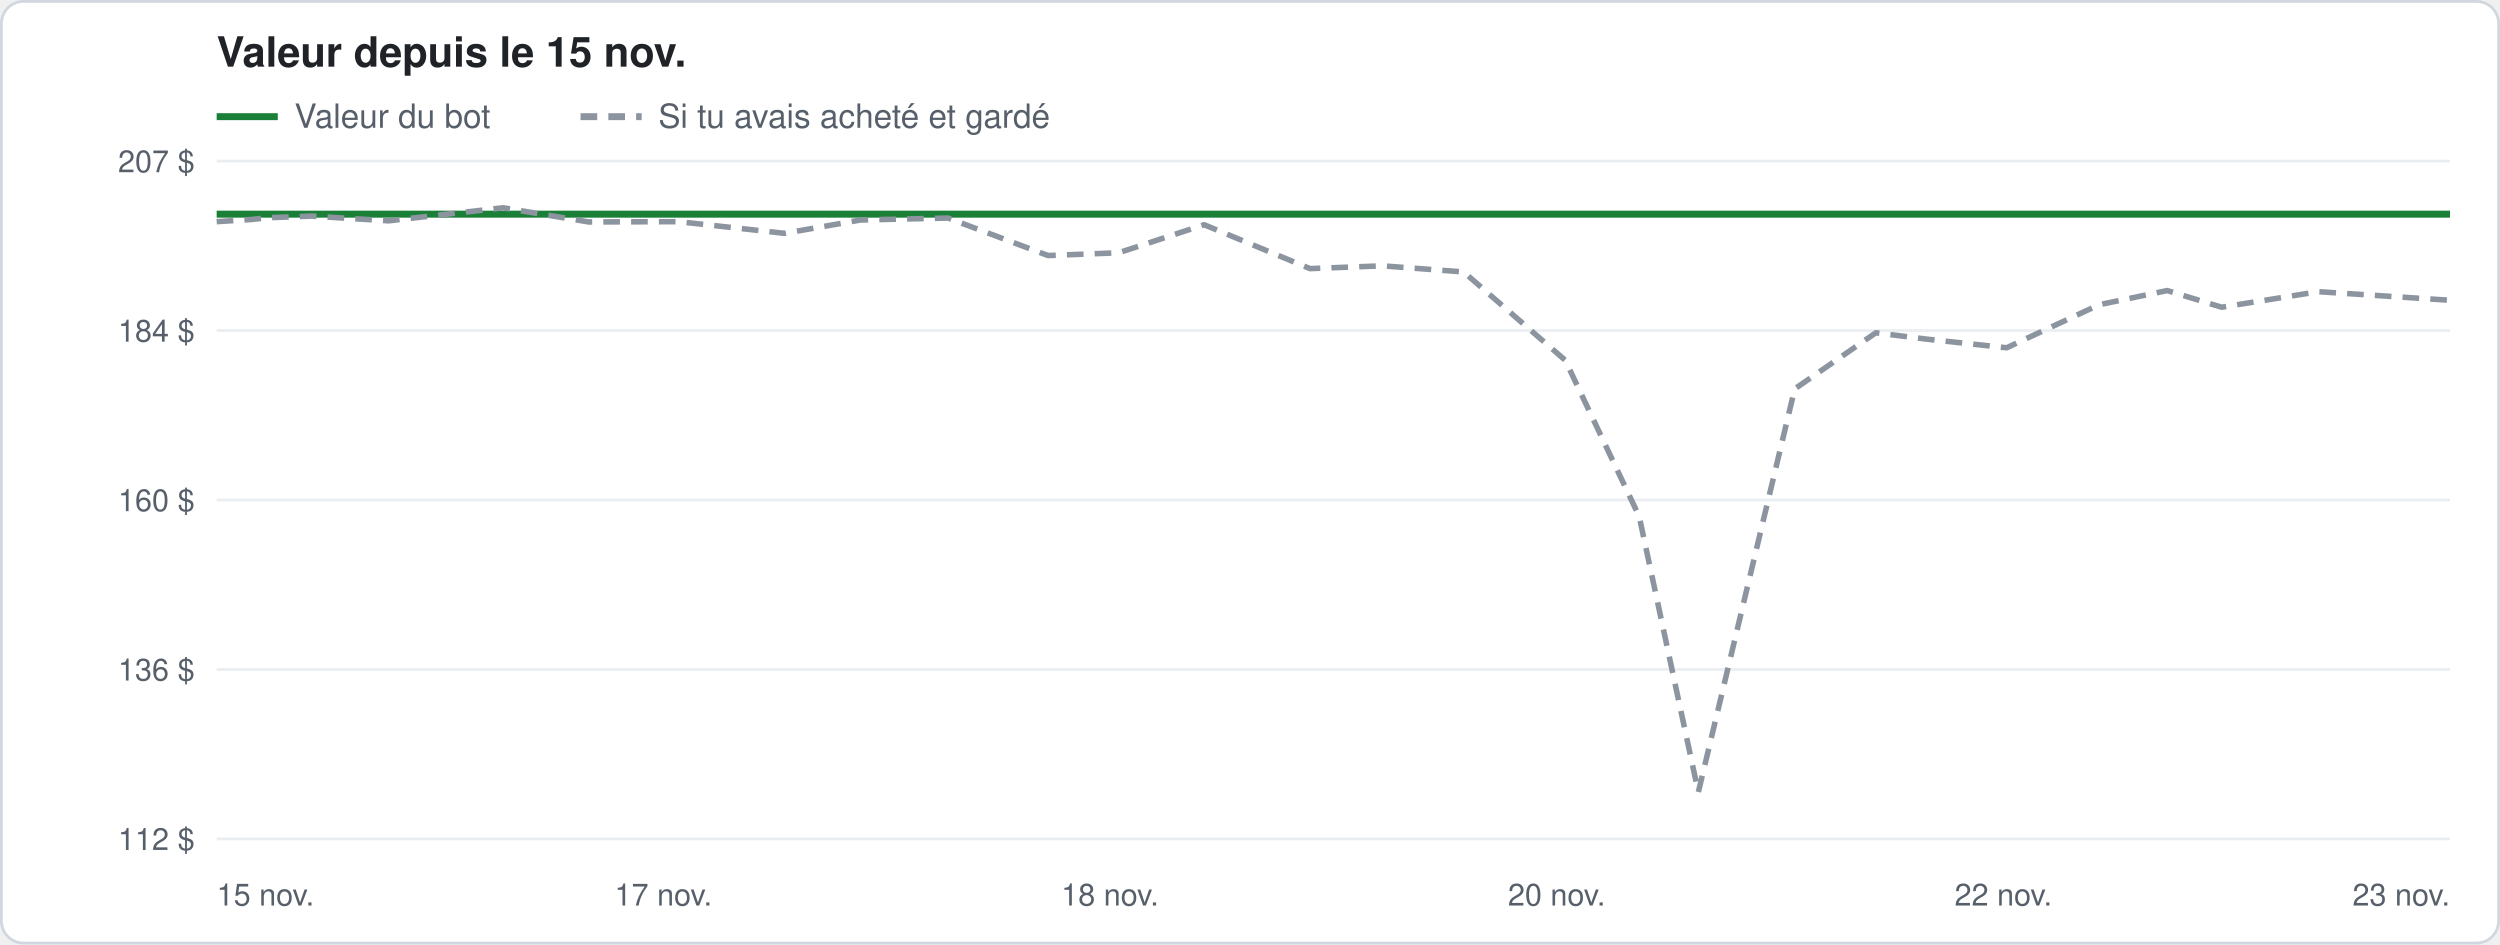
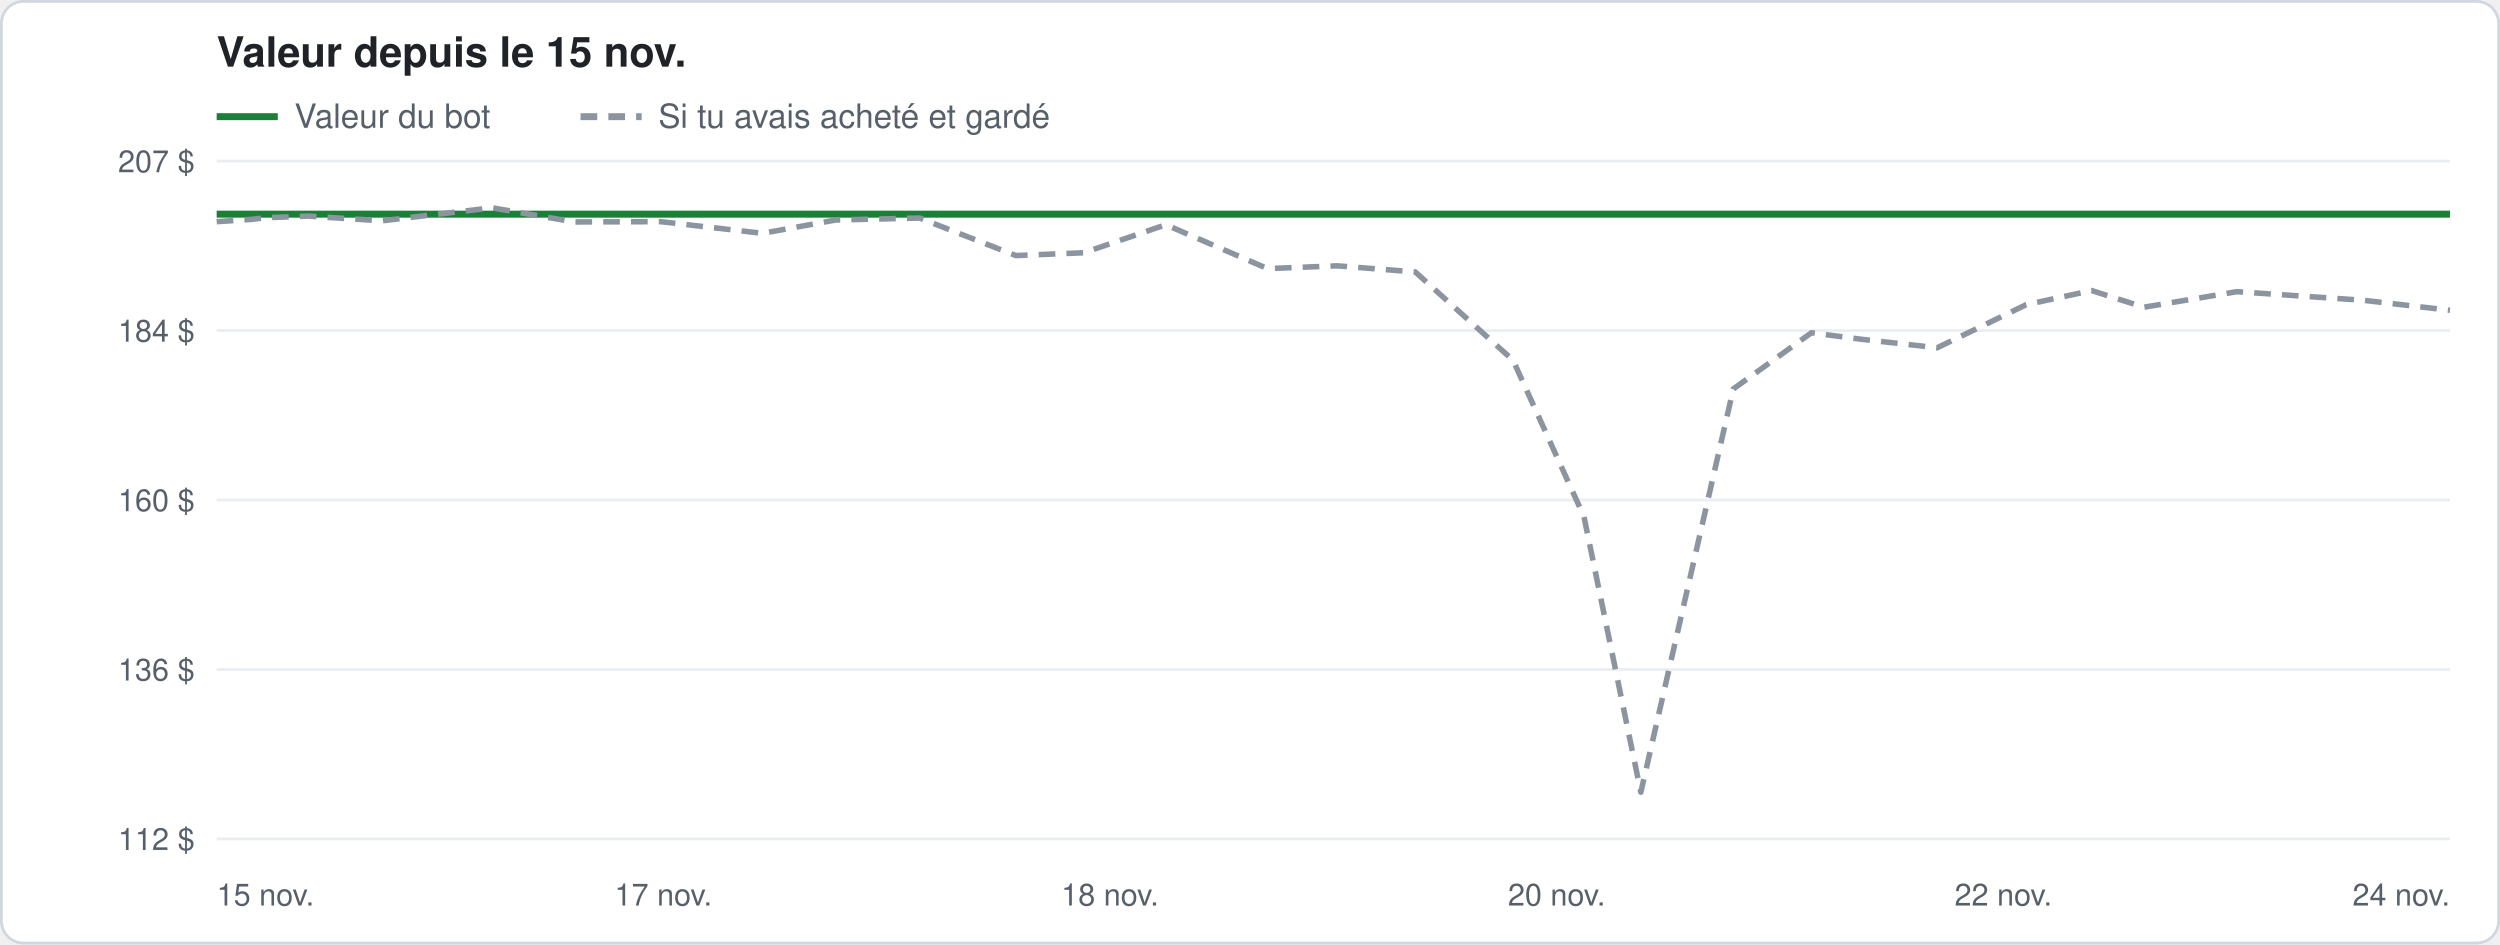
<svg xmlns="http://www.w3.org/2000/svg" width="900" height="340" viewBox="0 0 900 340" font-family="-apple-system, Segoe UI, Helvetica, Arial, sans-serif">
  <rect x="0.5" y="0.5" width="899" height="339" rx="8" fill="#ffffff" stroke="#d0d7de" />
  <text x="78" y="24" font-size="15" font-weight="600" fill="#1f2328">Valeur depuis le 15 nov.</text>
  <line x1="78" y1="42" x2="100" y2="42" stroke="#1a7f37" stroke-width="2.5" />
  <text x="106" y="46" font-size="12" fill="#57606a">Valeur du bot</text>
  <line x1="209" y1="42" x2="231" y2="42" stroke="#8c959f" stroke-width="2.5" stroke-dasharray="6 4" />
  <text x="237" y="46" font-size="12" fill="#57606a">Si tu avais acheté et gardé</text>
  <line x1="78" y1="302.0" x2="882" y2="302.0" stroke="#eaeef2" />
  <text x="70" y="306.0" font-size="11" fill="#57606a" text-anchor="end">112 $</text>
  <line x1="78" y1="241.0" x2="882" y2="241.0" stroke="#eaeef2" />
  <text x="70" y="245.0" font-size="11" fill="#57606a" text-anchor="end">136 $</text>
  <line x1="78" y1="180.0" x2="882" y2="180.0" stroke="#eaeef2" />
  <text x="70" y="184.0" font-size="11" fill="#57606a" text-anchor="end">160 $</text>
  <line x1="78" y1="119.0" x2="882" y2="119.0" stroke="#eaeef2" />
  <text x="70" y="123.0" font-size="11" fill="#57606a" text-anchor="end">184 $</text>
  <line x1="78" y1="58.0" x2="882" y2="58.0" stroke="#eaeef2" />
  <text x="70" y="62.0" font-size="11" fill="#57606a" text-anchor="end">207 $</text>
  <text x="78.0" y="326" font-size="11" fill="#57606a" text-anchor="start">15 nov.</text>
  <text x="238.8" y="326" font-size="11" fill="#57606a" text-anchor="middle">17 nov.</text>
  <text x="399.6" y="326" font-size="11" fill="#57606a" text-anchor="middle">18 nov.</text>
  <text x="560.4" y="326" font-size="11" fill="#57606a" text-anchor="middle">20 nov.</text>
  <text x="721.2" y="326" font-size="11" fill="#57606a" text-anchor="middle">22 nov.</text>
-   <text x="882.0" y="326" font-size="11" fill="#57606a" text-anchor="end">23 nov.</text>
-   <polyline points="78.0,77.1 90.8,77.1 96.1,77.1 112.2,77.1 139.9,77.1 181.1,77.1 211.9,77.1 244.4,77.1 282.4,77.1 309.8,77.1 341.3,77.1 377.3,77.1 402.7,77.1 433.5,77.1 471.6,77.1 497.7,77.1 526.9,77.1 563.5,77.1 590.1,77.1 611.4,77.1 646.1,77.1 675.3,77.1 693.7,77.1 722.4,77.1 755.7,77.1 780.2,77.1 799.8,77.1 834.6,77.1 882.0,77.1" fill="none" stroke="#1a7f37" stroke-width="2.5" stroke-linejoin="round" />
-   <polyline points="78.0,79.8 90.8,79.0 96.1,78.4 112.2,77.8 139.9,79.5 181.1,74.8 211.9,79.9 244.4,79.8 282.4,84.0 309.8,79.2 341.3,78.5 377.3,92.0 402.7,91.0 433.5,80.9 471.6,96.7 497.7,95.7 526.9,97.9 563.5,129.7 590.1,185.9 611.4,285.2 646.1,140.0 675.3,119.8 693.7,122.1 722.4,125.2 755.7,109.7 780.2,104.6 799.8,110.6 834.6,105.0 882.0,108.1" fill="none" stroke="#8c959f" stroke-width="2" stroke-linejoin="round" stroke-dasharray="6 4" />
+   <text x="882.0" y="326" font-size="11" fill="#57606a" text-anchor="end">24 nov.</text>
+   <polyline points="78.0,77.1 90.3,77.1 95.4,77.1 110.9,77.1 137.5,77.1 177.1,77.1 206.7,77.1 237.9,77.1 274.5,77.1 300.8,77.1 331.1,77.1 365.7,77.1 390.1,77.1 419.7,77.1 456.3,77.1 481.5,77.1 509.5,77.1 544.7,77.1 570.2,77.1 590.7,77.1 624.0,77.1 652.1,77.1 669.8,77.1 697.4,77.1 729.4,77.1 753.0,77.1 771.8,77.1 805.3,77.1 850.8,77.1 882.0,77.1" fill="none" stroke="#1a7f37" stroke-width="2.5" stroke-linejoin="round" />
+   <polyline points="78.0,79.8 90.3,79.0 95.4,78.4 110.9,77.8 137.5,79.5 177.1,74.8 206.7,79.9 237.9,79.8 274.5,84.0 300.8,79.2 331.1,78.5 365.7,92.0 390.1,91.0 419.7,80.9 456.3,96.7 481.5,95.7 509.5,97.9 544.7,129.7 570.2,185.9 590.7,285.2 624.0,140.0 652.1,119.8 669.8,122.1 697.4,125.2 729.4,109.7 753.0,104.6 771.8,110.6 805.3,105.0 850.8,108.1 882.0,111.7" fill="none" stroke="#8c959f" stroke-width="2" stroke-linejoin="round" stroke-dasharray="6 4" />
</svg>
